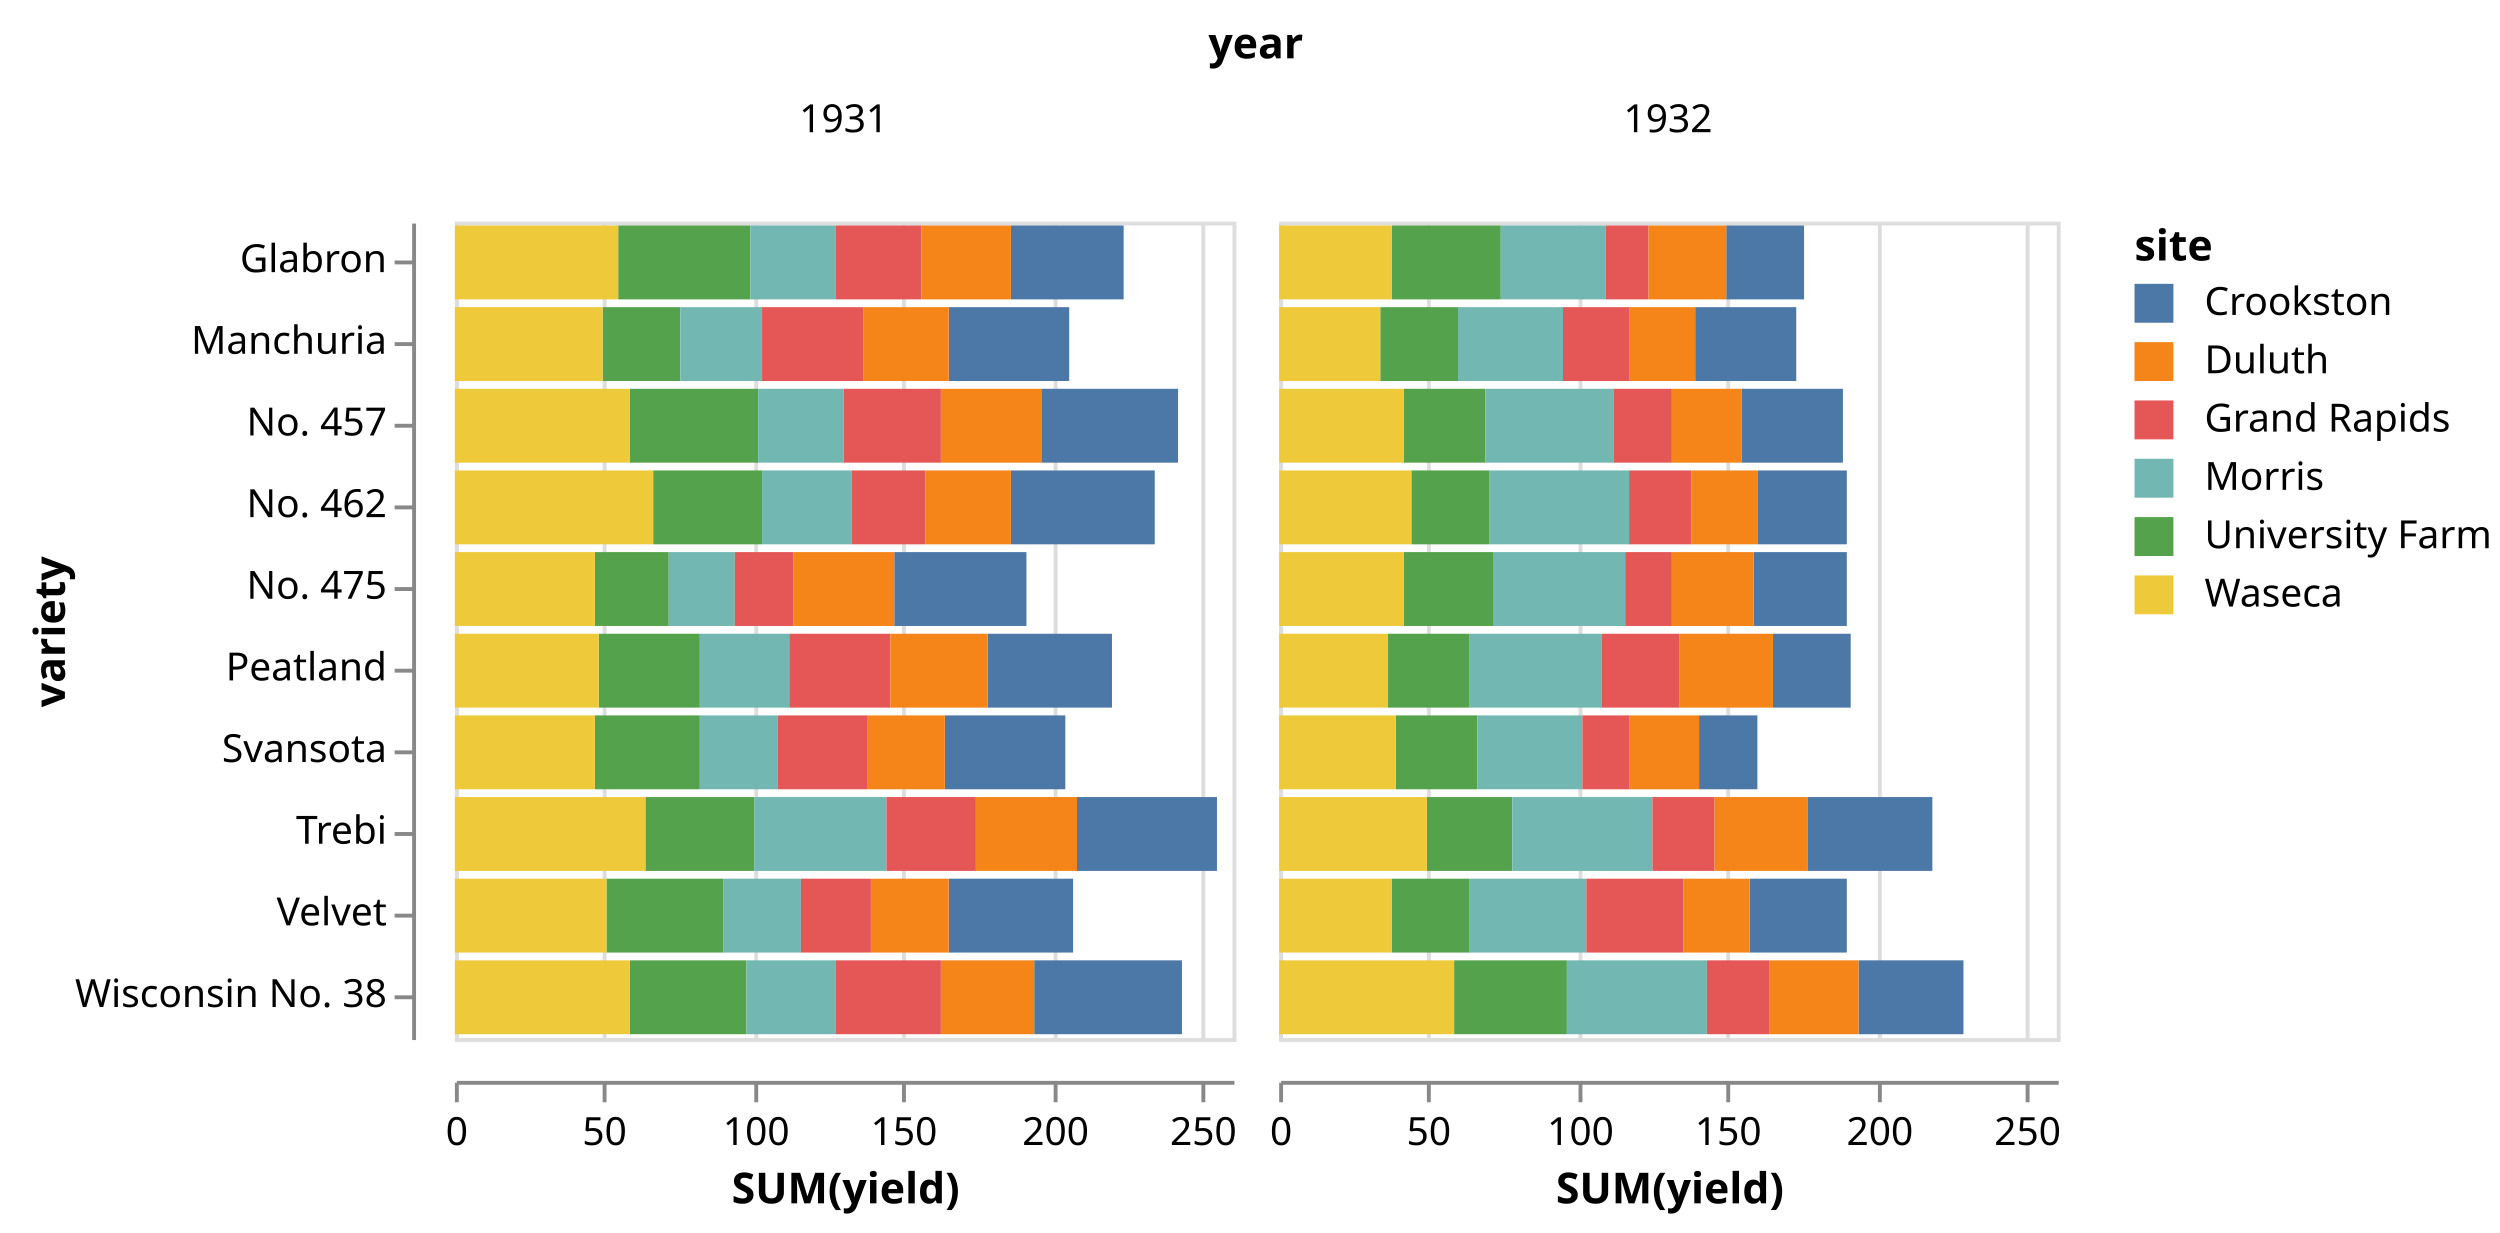
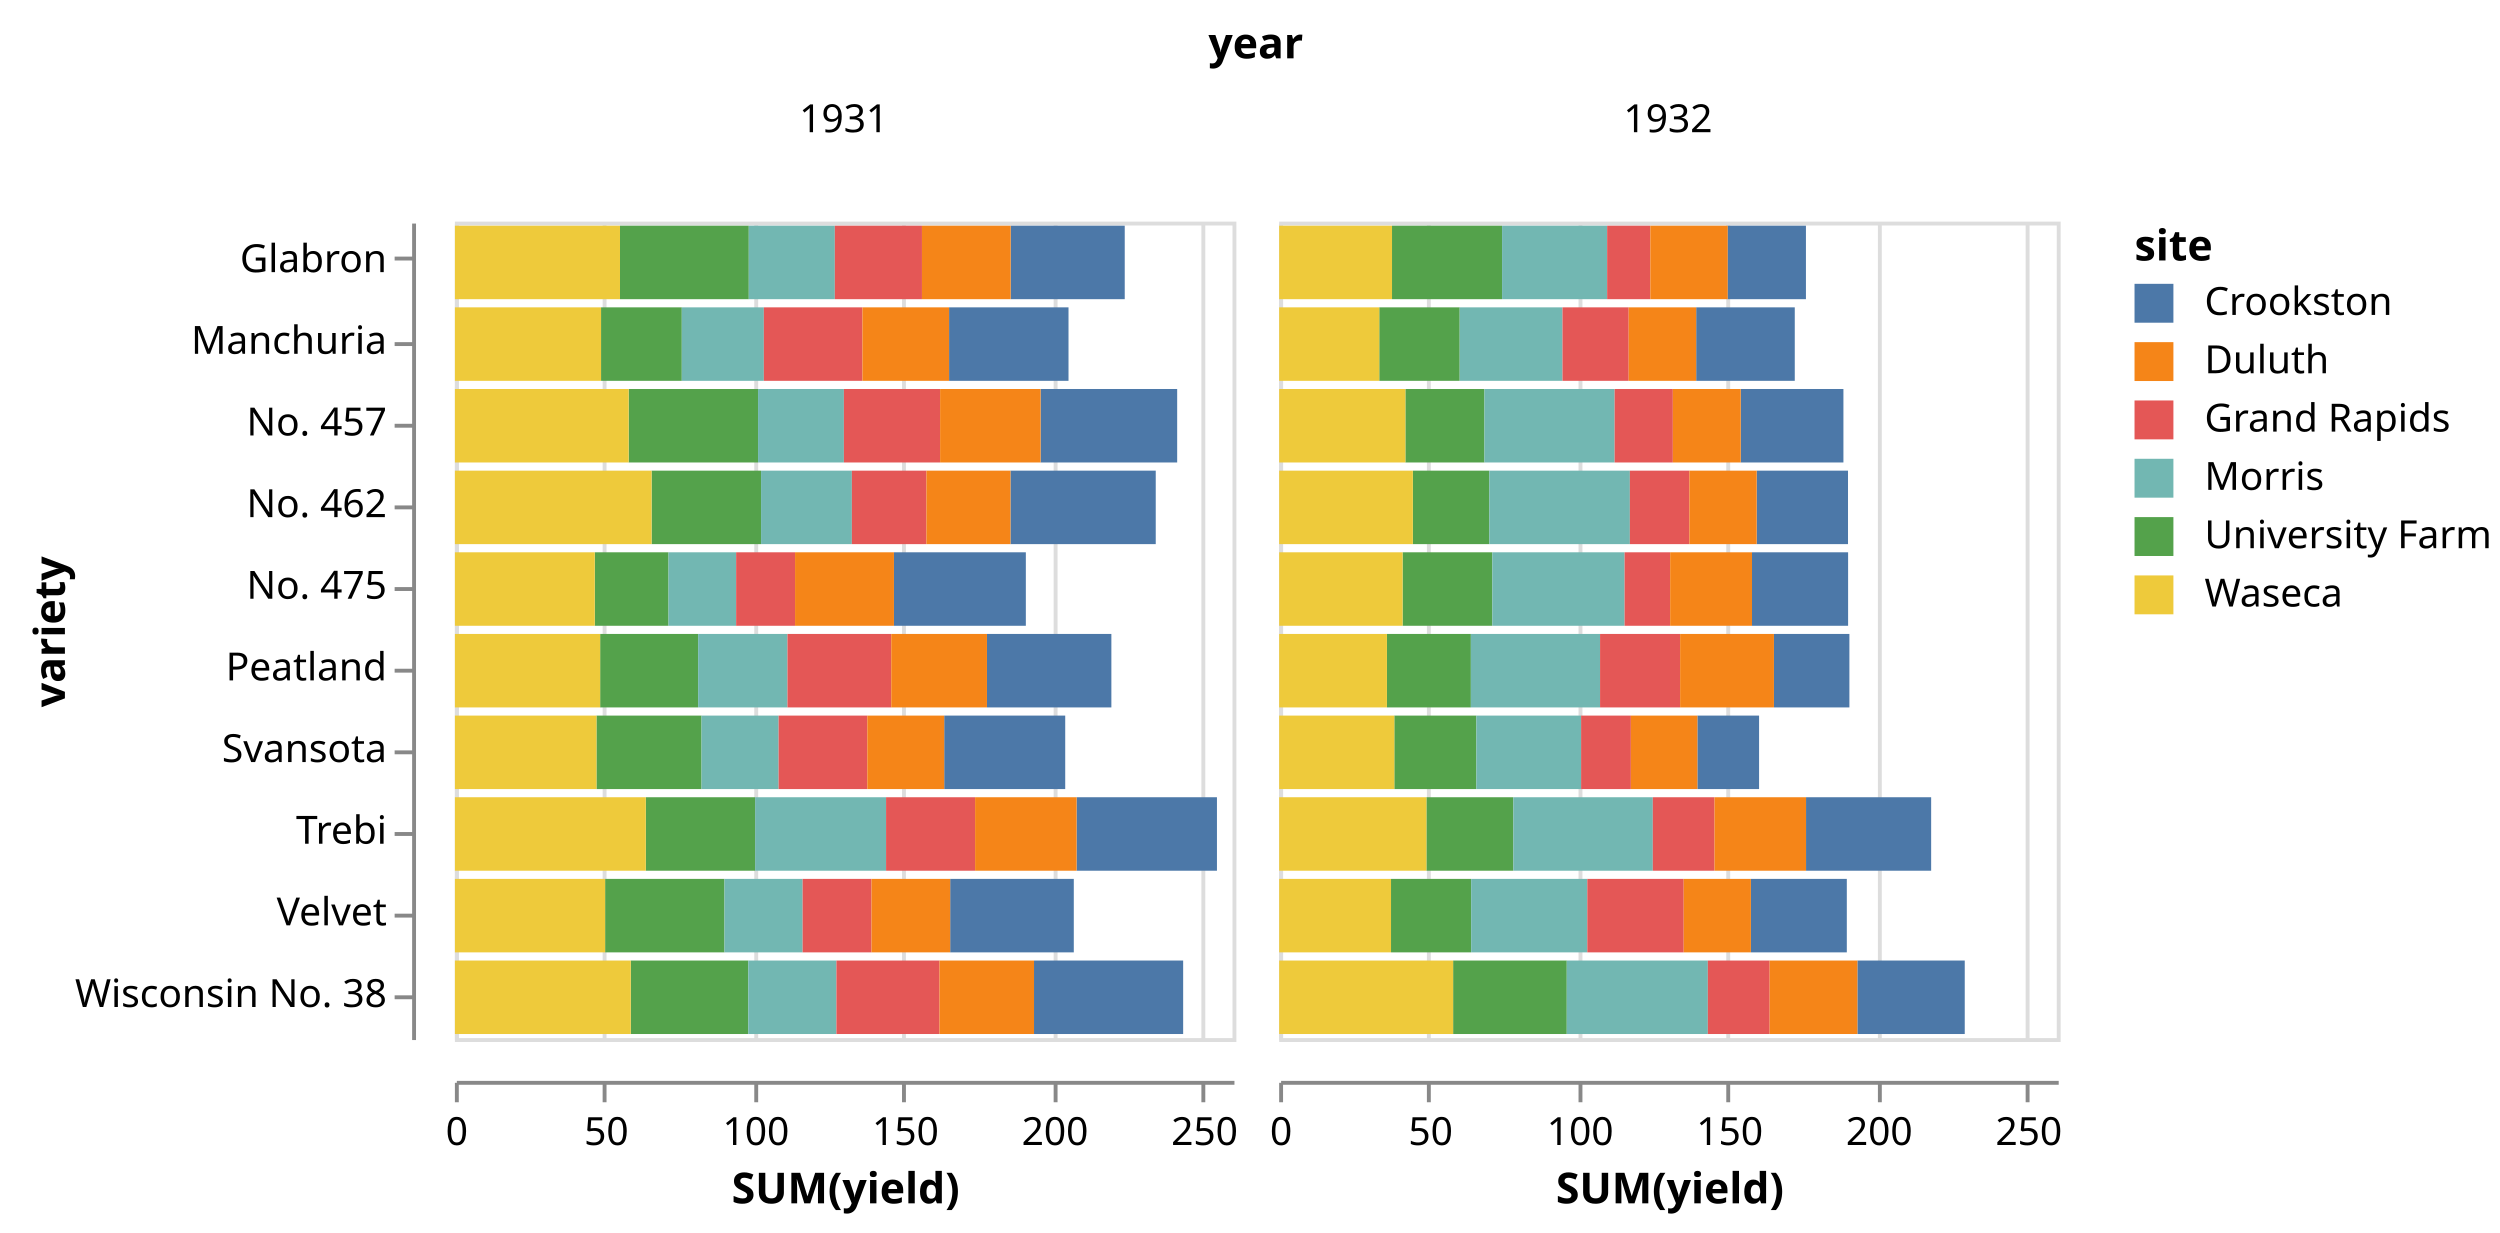
<svg xmlns="http://www.w3.org/2000/svg" class="marks" width="643" height="317" viewBox="0 0 643 317" version="1.1">
  <g transform="translate(117,57)">
    <g class="mark-group role-frame root">
      <g transform="translate(0,0)">
        <path class="background" d="M0,0h0v0h0Z" style="fill: none;" />
        <g>
          <g class="mark-group role-column-title column_title">
            <g transform="translate(206,-42)">
              <path class="background" d="M0,0h0v0h0Z" style="fill: none;" />
              <g>
                <g class="mark-text role-column-title-text">
                  <text text-anchor="middle" transform="translate(0,0)" style="font: bold 11px sans-serif; fill: #000;">year</text>
                </g>
              </g>
            </g>
          </g>
          <g class="mark-group role-row-header row_header">
            <g transform="translate(-11,0)">
              <path class="background" d="M0,0h0v210h0Z" style="fill: none;" />
              <g>
                <g class="mark-group role-axis">
                  <g transform="translate(0.5,0.5)">
                    <path class="background" d="M0,0h0v0h0Z" style="pointer-events: none; fill: none;" />
                    <g>
                      <g class="mark-rule role-axis-tick" style="pointer-events: none;">
-                         <line transform="translate(0,10)" x2="-5" y2="0" style="fill: none; stroke: #888; stroke-width: 1; opacity: 1;" />
+                         <line transform="translate(0,9)" x2="-5" y2="0" style="fill: none; stroke: #888; stroke-width: 1; opacity: 1;" />
                        <line transform="translate(0,31)" x2="-5" y2="0" style="fill: none; stroke: #888; stroke-width: 1; opacity: 1;" />
                        <line transform="translate(0,52)" x2="-5" y2="0" style="fill: none; stroke: #888; stroke-width: 1; opacity: 1;" />
                        <line transform="translate(0,73)" x2="-5" y2="0" style="fill: none; stroke: #888; stroke-width: 1; opacity: 1;" />
                        <line transform="translate(0,94)" x2="-5" y2="0" style="fill: none; stroke: #888; stroke-width: 1; opacity: 1;" />
                        <line transform="translate(0,115)" x2="-5" y2="0" style="fill: none; stroke: #888; stroke-width: 1; opacity: 1;" />
                        <line transform="translate(0,136)" x2="-5" y2="0" style="fill: none; stroke: #888; stroke-width: 1; opacity: 1;" />
                        <line transform="translate(0,157)" x2="-5" y2="0" style="fill: none; stroke: #888; stroke-width: 1; opacity: 1;" />
                        <line transform="translate(0,178)" x2="-5" y2="0" style="fill: none; stroke: #888; stroke-width: 1; opacity: 1;" />
                        <line transform="translate(0,199)" x2="-5" y2="0" style="fill: none; stroke: #888; stroke-width: 1; opacity: 1;" />
                      </g>
                      <g class="mark-text role-axis-label" style="pointer-events: none;">
                        <text text-anchor="end" transform="translate(-7,12.5)" style="font: 10px sans-serif; fill: #000; opacity: 1;">Glabron</text>
                        <text text-anchor="end" transform="translate(-7,33.5)" style="font: 10px sans-serif; fill: #000; opacity: 1;">Manchuria</text>
                        <text text-anchor="end" transform="translate(-7,54.5)" style="font: 10px sans-serif; fill: #000; opacity: 1;">No. 457</text>
                        <text text-anchor="end" transform="translate(-7,75.5)" style="font: 10px sans-serif; fill: #000; opacity: 1;">No. 462</text>
                        <text text-anchor="end" transform="translate(-7,96.5)" style="font: 10px sans-serif; fill: #000; opacity: 1;">No. 475</text>
                        <text text-anchor="end" transform="translate(-7,117.5)" style="font: 10px sans-serif; fill: #000; opacity: 1;">Peatland</text>
                        <text text-anchor="end" transform="translate(-7,138.5)" style="font: 10px sans-serif; fill: #000; opacity: 1;">Svansota</text>
                        <text text-anchor="end" transform="translate(-7,159.5)" style="font: 10px sans-serif; fill: #000; opacity: 1;">Trebi</text>
                        <text text-anchor="end" transform="translate(-7,180.5)" style="font: 10px sans-serif; fill: #000; opacity: 1;">Velvet</text>
                        <text text-anchor="end" transform="translate(-7,201.5)" style="font: 10px sans-serif; fill: #000; opacity: 1;">Wisconsin No. 38</text>
                      </g>
                      <g class="mark-rule role-axis-domain" style="pointer-events: none;">
                        <line transform="translate(0,0)" x2="0" y2="210" style="fill: none; stroke: #888; stroke-width: 1; opacity: 1;" />
                      </g>
                      <g class="mark-text role-axis-title" style="pointer-events: none;">
                        <text text-anchor="middle" transform="translate(-87.80762,105) rotate(-90) translate(0,-2)" style="font: bold 11px sans-serif; fill: #000; opacity: 1;">variety</text>
                      </g>
                    </g>
                  </g>
                </g>
              </g>
            </g>
          </g>
          <g class="mark-group role-column-header column_header">
            <g transform="translate(0,-11)">
              <path class="background" d="M0,0h200v0h-200Z" style="fill: none;" />
              <g>
                <g class="mark-text role-title" style="pointer-events: none;">
                  <text text-anchor="middle" transform="translate(100,-12)" style="font: normal 10px sans-serif; fill: #000; opacity: 1;">1931</text>
                </g>
              </g>
            </g>
            <g transform="translate(212,-11)">
              <path class="background" d="M0,0h200v0h-200Z" style="fill: none;" />
              <g>
                <g class="mark-text role-title" style="pointer-events: none;">
                  <text text-anchor="middle" transform="translate(100,-12)" style="font: normal 10px sans-serif; fill: #000; opacity: 1;">1932</text>
                </g>
              </g>
            </g>
          </g>
          <g class="mark-group role-column-footer column_footer">
            <g transform="translate(0,221)">
              <path class="background" d="M0,0h200v0h-200Z" style="fill: none;" />
              <g>
                <g class="mark-group role-axis">
                  <g transform="translate(0.5,0.5)">
                    <path class="background" d="M0,0h0v0h0Z" style="pointer-events: none; fill: none;" />
                    <g>
                      <g class="mark-rule role-axis-tick" style="pointer-events: none;">
                        <line transform="translate(0,0)" x2="0" y2="5" style="fill: none; stroke: #888; stroke-width: 1; opacity: 1;" />
                        <line transform="translate(38,0)" x2="0" y2="5" style="fill: none; stroke: #888; stroke-width: 1; opacity: 1;" />
                        <line transform="translate(77,0)" x2="0" y2="5" style="fill: none; stroke: #888; stroke-width: 1; opacity: 1;" />
                        <line transform="translate(115,0)" x2="0" y2="5" style="fill: none; stroke: #888; stroke-width: 1; opacity: 1;" />
                        <line transform="translate(154,0)" x2="0" y2="5" style="fill: none; stroke: #888; stroke-width: 1; opacity: 1;" />
                        <line transform="translate(192,0)" x2="0" y2="5" style="fill: none; stroke: #888; stroke-width: 1; opacity: 1;" />
                      </g>
                      <g class="mark-text role-axis-label" style="pointer-events: none;">
                        <text text-anchor="middle" transform="translate(0,16)" style="font: 10px sans-serif; fill: #000; opacity: 1;">0</text>
-                         <text text-anchor="middle" transform="translate(38,16)" style="font: 10px sans-serif; fill: #000; opacity: 1;">50</text>
-                         <text text-anchor="middle" transform="translate(77,16)" style="font: 10px sans-serif; fill: #000; opacity: 1;">100</text>
-                         <text text-anchor="middle" transform="translate(115,16)" style="font: 10px sans-serif; fill: #000; opacity: 1;">150</text>
-                         <text text-anchor="middle" transform="translate(154,16)" style="font: 10px sans-serif; fill: #000; opacity: 1;">200</text>
-                         <text text-anchor="middle" transform="translate(192,16)" style="font: 10px sans-serif; fill: #000; opacity: 1;">250</text>
+                         <text text-anchor="middle" transform="translate(38.46154,16)" style="font: 10px sans-serif; fill: #000; opacity: 1;">50</text>
+                         <text text-anchor="middle" transform="translate(76.92308,16)" style="font: 10px sans-serif; fill: #000; opacity: 1;">100</text>
+                         <text text-anchor="middle" transform="translate(115.3846,16)" style="font: 10px sans-serif; fill: #000; opacity: 1;">150</text>
+                         <text text-anchor="middle" transform="translate(153.8462,16)" style="font: 10px sans-serif; fill: #000; opacity: 1;">200</text>
+                         <text text-anchor="middle" transform="translate(192.3077,16)" style="font: 10px sans-serif; fill: #000; opacity: 1;">250</text>
                      </g>
                      <g class="mark-rule role-axis-domain" style="pointer-events: none;">
                        <line transform="translate(0,0)" x2="200" y2="0" style="fill: none; stroke: #888; stroke-width: 1; opacity: 1;" />
                      </g>
                      <g class="mark-text role-axis-title" style="pointer-events: none;">
                        <text text-anchor="middle" transform="translate(100,31)" style="font: bold 11px sans-serif; fill: #000; opacity: 1;">SUM(yield)</text>
                      </g>
                    </g>
                  </g>
                </g>
              </g>
            </g>
            <g transform="translate(212,221)">
              <path class="background" d="M0,0h200v0h-200Z" style="fill: none;" />
              <g>
                <g class="mark-group role-axis">
                  <g transform="translate(0.5,0.5)">
                    <path class="background" d="M0,0h0v0h0Z" style="pointer-events: none; fill: none;" />
                    <g>
                      <g class="mark-rule role-axis-tick" style="pointer-events: none;">
                        <line transform="translate(0,0)" x2="0" y2="5" style="fill: none; stroke: #888; stroke-width: 1; opacity: 1;" />
                        <line transform="translate(38,0)" x2="0" y2="5" style="fill: none; stroke: #888; stroke-width: 1; opacity: 1;" />
                        <line transform="translate(77,0)" x2="0" y2="5" style="fill: none; stroke: #888; stroke-width: 1; opacity: 1;" />
                        <line transform="translate(115,0)" x2="0" y2="5" style="fill: none; stroke: #888; stroke-width: 1; opacity: 1;" />
                        <line transform="translate(154,0)" x2="0" y2="5" style="fill: none; stroke: #888; stroke-width: 1; opacity: 1;" />
                        <line transform="translate(192,0)" x2="0" y2="5" style="fill: none; stroke: #888; stroke-width: 1; opacity: 1;" />
                      </g>
                      <g class="mark-text role-axis-label" style="pointer-events: none;">
                        <text text-anchor="middle" transform="translate(0,16)" style="font: 10px sans-serif; fill: #000; opacity: 1;">0</text>
-                         <text text-anchor="middle" transform="translate(38,16)" style="font: 10px sans-serif; fill: #000; opacity: 1;">50</text>
-                         <text text-anchor="middle" transform="translate(77,16)" style="font: 10px sans-serif; fill: #000; opacity: 1;">100</text>
-                         <text text-anchor="middle" transform="translate(115,16)" style="font: 10px sans-serif; fill: #000; opacity: 1;">150</text>
-                         <text text-anchor="middle" transform="translate(154,16)" style="font: 10px sans-serif; fill: #000; opacity: 1;">200</text>
-                         <text text-anchor="middle" transform="translate(192,16)" style="font: 10px sans-serif; fill: #000; opacity: 1;">250</text>
+                         <text text-anchor="middle" transform="translate(38.46154,16)" style="font: 10px sans-serif; fill: #000; opacity: 1;">50</text>
+                         <text text-anchor="middle" transform="translate(76.92308,16)" style="font: 10px sans-serif; fill: #000; opacity: 1;">100</text>
+                         <text text-anchor="middle" transform="translate(115.3846,16)" style="font: 10px sans-serif; fill: #000; opacity: 1;">150</text>
+                         <text text-anchor="middle" transform="translate(153.8462,16)" style="font: 10px sans-serif; fill: #000; opacity: 1;">200</text>
+                         <text text-anchor="middle" transform="translate(192.3077,16)" style="font: 10px sans-serif; fill: #000; opacity: 1;">250</text>
                      </g>
                      <g class="mark-rule role-axis-domain" style="pointer-events: none;">
                        <line transform="translate(0,0)" x2="200" y2="0" style="fill: none; stroke: #888; stroke-width: 1; opacity: 1;" />
                      </g>
                      <g class="mark-text role-axis-title" style="pointer-events: none;">
                        <text text-anchor="middle" transform="translate(100,31)" style="font: bold 11px sans-serif; fill: #000; opacity: 1;">SUM(yield)</text>
                      </g>
                    </g>
                  </g>
                </g>
              </g>
            </g>
          </g>
          <g class="mark-group role-scope cell">
            <g transform="translate(0,0)">
              <path class="background" d="M0.5,0.5h200v210h-200Z" style="fill: transparent; stroke: #ddd;" />
              <g>
                <g class="mark-group role-axis">
                  <g transform="translate(0.5,210.5)">
                    <path class="background" d="M0,0h0v0h0Z" style="pointer-events: none; fill: none;" />
                    <g>
                      <g class="mark-rule role-axis-grid" style="pointer-events: none;">
                        <line transform="translate(0,0)" x2="0" y2="-210" style="fill: none; stroke: #ddd; stroke-width: 1; stroke-dasharray: ; opacity: 1;" />
                        <line transform="translate(38,0)" x2="0" y2="-210" style="fill: none; stroke: #ddd; stroke-width: 1; stroke-dasharray: ; opacity: 1;" />
                        <line transform="translate(77,0)" x2="0" y2="-210" style="fill: none; stroke: #ddd; stroke-width: 1; stroke-dasharray: ; opacity: 1;" />
                        <line transform="translate(115,0)" x2="0" y2="-210" style="fill: none; stroke: #ddd; stroke-width: 1; stroke-dasharray: ; opacity: 1;" />
                        <line transform="translate(154,0)" x2="0" y2="-210" style="fill: none; stroke: #ddd; stroke-width: 1; stroke-dasharray: ; opacity: 1;" />
                        <line transform="translate(192,0)" x2="0" y2="-210" style="fill: none; stroke: #ddd; stroke-width: 1; stroke-dasharray: ; opacity: 1;" />
                      </g>
                    </g>
                  </g>
                </g>
                <g class="mark-rect role-mark child_marks">
-                   <path d="M38,22h20v19h-20Z" style="fill: #54a24b;" />
-                   <path d="M0,22h38v19h-38Z" style="fill: #eeca3b;" />
-                   <path d="M58,22h21v19h-21Z" style="fill: #72b7b2;" />
-                   <path d="M127,22h31v19h-31Z" style="fill: #4c78a8;" />
-                   <path d="M79,22h26v19h-26Z" style="fill: #e45756;" />
-                   <path d="M105,22h22v19h-22Z" style="fill: #f58518;" />
-                   <path d="M42,1h34v19h-34Z" style="fill: #54a24b;" />
-                   <path d="M0,1h42v19h-42Z" style="fill: #eeca3b;" />
-                   <path d="M76,1h22v19h-22Z" style="fill: #72b7b2;" />
-                   <path d="M143,1h29v19h-29Z" style="fill: #4c78a8;" />
-                   <path d="M98,1h22v19h-22Z" style="fill: #e45756;" />
-                   <path d="M120,1h23v19h-23Z" style="fill: #f58518;" />
-                   <path d="M36,127h27v19h-27Z" style="fill: #54a24b;" />
-                   <path d="M0,127h36v19h-36Z" style="fill: #eeca3b;" />
-                   <path d="M63,127h20v19h-20Z" style="fill: #72b7b2;" />
-                   <path d="M126,127h31v19h-31Z" style="fill: #4c78a8;" />
-                   <path d="M83,127h23v19h-23Z" style="fill: #e45756;" />
-                   <path d="M106,127h20v19h-20Z" style="fill: #f58518;" />
-                   <path d="M39,169h30v19h-30Z" style="fill: #54a24b;" />
-                   <path d="M0,169h39v19h-39Z" style="fill: #eeca3b;" />
-                   <path d="M69,169h20v19h-20Z" style="fill: #72b7b2;" />
-                   <path d="M127,169h32v19h-32Z" style="fill: #4c78a8;" />
-                   <path d="M89,169h18v19h-18Z" style="fill: #e45756;" />
-                   <path d="M107,169h20v19h-20Z" style="fill: #f58518;" />
-                   <path d="M49,148h28v19h-28Z" style="fill: #54a24b;" />
-                   <path d="M0,148h49v19h-49Z" style="fill: #eeca3b;" />
-                   <path d="M77,148h34v19h-34Z" style="fill: #72b7b2;" />
-                   <path d="M160,148h36v19h-36Z" style="fill: #4c78a8;" />
-                   <path d="M111,148h23v19h-23Z" style="fill: #e45756;" />
-                   <path d="M134,148h26v19h-26Z" style="fill: #f58518;" />
-                   <path d="M45,43h33v19h-33Z" style="fill: #54a24b;" />
-                   <path d="M0,43h45v19h-45Z" style="fill: #eeca3b;" />
-                   <path d="M78,43h22v19h-22Z" style="fill: #72b7b2;" />
-                   <path d="M151,43h35v19h-35Z" style="fill: #4c78a8;" />
-                   <path d="M100,43h25v19h-25Z" style="fill: #e45756;" />
-                   <path d="M125,43h26v19h-26Z" style="fill: #f58518;" />
-                   <path d="M51,64h28v19h-28Z" style="fill: #54a24b;" />
-                   <path d="M0,64h51v19h-51Z" style="fill: #eeca3b;" />
-                   <path d="M79,64h23v19h-23Z" style="fill: #72b7b2;" />
-                   <path d="M143,64h37v19h-37Z" style="fill: #4c78a8;" />
-                   <path d="M102,64h19v19h-19Z" style="fill: #e45756;" />
-                   <path d="M121,64h22v19h-22Z" style="fill: #f58518;" />
-                   <path d="M37,106h26v19h-26Z" style="fill: #54a24b;" />
-                   <path d="M0,106h37v19h-37Z" style="fill: #eeca3b;" />
-                   <path d="M63,106h23v19h-23Z" style="fill: #72b7b2;" />
-                   <path d="M137,106h32v19h-32Z" style="fill: #4c78a8;" />
-                   <path d="M86,106h26v19h-26Z" style="fill: #e45756;" />
-                   <path d="M112,106h25v19h-25Z" style="fill: #f58518;" />
-                   <path d="M36,85h19v19h-19Z" style="fill: #54a24b;" />
-                   <path d="M0,85h36v19h-36Z" style="fill: #eeca3b;" />
-                   <path d="M55,85h17v19h-17Z" style="fill: #72b7b2;" />
-                   <path d="M113,85h34v19h-34Z" style="fill: #4c78a8;" />
-                   <path d="M72,85h15v19h-15Z" style="fill: #e45756;" />
-                   <path d="M87,85h26v19h-26Z" style="fill: #f58518;" />
-                   <path d="M45,190h30v19h-30Z" style="fill: #54a24b;" />
-                   <path d="M0,190h45v19h-45Z" style="fill: #eeca3b;" />
-                   <path d="M75,190h23v19h-23Z" style="fill: #72b7b2;" />
-                   <path d="M149,190h38v19h-38Z" style="fill: #4c78a8;" />
-                   <path d="M98,190h27v19h-27Z" style="fill: #e45756;" />
-                   <path d="M125,190h24v19h-24Z" style="fill: #f58518;" />
+                   <path d="M37.59,22.05h20.769v18.9h-20.769Z" style="fill: #54a24b;" />
+                   <path d="M0,22.05h37.59v18.9h-37.59Z" style="fill: #eeca3b;" />
+                   <path d="M58.359,22.05h21.103v18.9h-21.103Z" style="fill: #72b7b2;" />
+                   <path d="M127.103,22.05h30.718v18.9h-30.718Z" style="fill: #4c78a8;" />
+                   <path d="M79.462,22.05h25.359v18.9h-25.359Z" style="fill: #e45756;" />
+                   <path d="M104.821,22.05h22.282v18.9h-22.282Z" style="fill: #f58518;" />
+                   <path d="M42.462,1.05h33.128v18.9h-33.128Z" style="fill: #54a24b;" />
+                   <path d="M0,1.05h42.462v18.9h-42.462Z" style="fill: #eeca3b;" />
+                   <path d="M75.59,1.05h22.128v18.9h-22.128Z" style="fill: #72b7b2;" />
+                   <path d="M142.949,1.05h29.333v18.9h-29.333Z" style="fill: #4c78a8;" />
+                   <path d="M97.718,1.05h22.41v18.9h-22.41Z" style="fill: #e45756;" />
+                   <path d="M120.128,1.05h22.821v18.9h-22.821Z" style="fill: #f58518;" />
+                   <path d="M36.41,127.05h27.026v18.9h-27.026Z" style="fill: #54a24b;" />
+                   <path d="M0,127.05h36.41v18.9h-36.41Z" style="fill: #eeca3b;" />
+                   <path d="M63.436,127.05h19.821v18.9h-19.821Z" style="fill: #72b7b2;" />
+                   <path d="M125.846,127.05h31.128v18.9h-31.128Z" style="fill: #4c78a8;" />
+                   <path d="M83.256,127.05h22.821v18.9h-22.821Z" style="fill: #e45756;" />
+                   <path d="M106.077,127.05h19.769v18.9h-19.769Z" style="fill: #f58518;" />
+                   <path d="M38.641,169.05h30.692v18.9h-30.692Z" style="fill: #54a24b;" />
+                   <path d="M0,169.05h38.641v18.9h-38.641Z" style="fill: #eeca3b;" />
+                   <path d="M69.333,169.05h20.103v18.9h-20.103Z" style="fill: #72b7b2;" />
+                   <path d="M127.385,169.05h31.795v18.9h-31.795Z" style="fill: #4c78a8;" />
+                   <path d="M89.436,169.05h17.718v18.9h-17.718Z" style="fill: #e45756;" />
+                   <path d="M107.154,169.05h20.231v18.9h-20.231Z" style="fill: #f58518;" />
+                   <path d="M49.103,148.05h28.128v18.9h-28.128Z" style="fill: #54a24b;" />
+                   <path d="M0,148.05h49.103v18.9h-49.103Z" style="fill: #eeca3b;" />
+                   <path d="M77.231,148.05h33.667v18.9h-33.667Z" style="fill: #72b7b2;" />
+                   <path d="M159.897,148.05h36.103v18.9h-36.103Z" style="fill: #4c78a8;" />
+                   <path d="M110.897,148.05h22.897v18.9h-22.897Z" style="fill: #e45756;" />
+                   <path d="M133.795,148.05h26.103v18.9h-26.103Z" style="fill: #f58518;" />
+                   <path d="M44.692,43.05h33.282v18.9h-33.282Z" style="fill: #54a24b;" />
+                   <path d="M0,43.05h44.692v18.9h-44.692Z" style="fill: #eeca3b;" />
+                   <path d="M77.974,43.05h22.077v18.9h-22.077Z" style="fill: #72b7b2;" />
+                   <path d="M150.641,43.05h35.128v18.9h-35.128Z" style="fill: #4c78a8;" />
+                   <path d="M100.051,43.05h24.744v18.9h-24.744Z" style="fill: #e45756;" />
+                   <path d="M124.795,43.05h25.846v18.9h-25.846Z" style="fill: #f58518;" />
+                   <path d="M50.59,64.05h28.154v18.9h-28.154Z" style="fill: #54a24b;" />
+                   <path d="M0,64.05h50.59v18.9h-50.59Z" style="fill: #eeca3b;" />
+                   <path d="M78.744,64.05h23.359v18.9h-23.359Z" style="fill: #72b7b2;" />
+                   <path d="M142.897,64.05h37.359v18.9h-37.359Z" style="fill: #4c78a8;" />
+                   <path d="M102.103,64.05h19.179v18.9h-19.179Z" style="fill: #e45756;" />
+                   <path d="M121.282,64.05h21.615v18.9h-21.615Z" style="fill: #f58518;" />
+                   <path d="M37.359,106.05h25.205v18.9h-25.205Z" style="fill: #54a24b;" />
+                   <path d="M0,106.05h37.359v18.9h-37.359Z" style="fill: #eeca3b;" />
+                   <path d="M62.564,106.05h22.974v18.9h-22.974Z" style="fill: #72b7b2;" />
+                   <path d="M136.846,106.05h32v18.9h-32Z" style="fill: #4c78a8;" />
+                   <path d="M85.538,106.05h26.692v18.9h-26.692Z" style="fill: #e45756;" />
+                   <path d="M112.231,106.05h24.615v18.9h-24.615Z" style="fill: #f58518;" />
+                   <path d="M35.974,85.05h18.974v18.9h-18.974Z" style="fill: #54a24b;" />
+                   <path d="M0,85.05h35.974v18.9h-35.974Z" style="fill: #eeca3b;" />
+                   <path d="M54.949,85.05h17.385v18.9h-17.385Z" style="fill: #72b7b2;" />
+                   <path d="M112.923,85.05h33.923v18.9h-33.923Z" style="fill: #4c78a8;" />
+                   <path d="M72.333,85.05h15.154v18.9h-15.154Z" style="fill: #e45756;" />
+                   <path d="M87.487,85.05h25.436v18.9h-25.436Z" style="fill: #f58518;" />
+                   <path d="M45.231,190.05h30.231v18.9h-30.231Z" style="fill: #54a24b;" />
+                   <path d="M0,190.05h45.231v18.9h-45.231Z" style="fill: #eeca3b;" />
+                   <path d="M75.462,190.05h22.667v18.9h-22.667Z" style="fill: #72b7b2;" />
+                   <path d="M148.949,190.05h38.359v18.9h-38.359Z" style="fill: #4c78a8;" />
+                   <path d="M98.128,190.05h26.513v18.9h-26.513Z" style="fill: #e45756;" />
+                   <path d="M124.641,190.05h24.308v18.9h-24.308Z" style="fill: #f58518;" />
                </g>
              </g>
            </g>
            <g transform="translate(212,0)">
              <path class="background" d="M0.5,0.5h200v210h-200Z" style="fill: transparent; stroke: #ddd;" />
              <g>
                <g class="mark-group role-axis">
                  <g transform="translate(0.5,210.5)">
                    <path class="background" d="M0,0h0v0h0Z" style="pointer-events: none; fill: none;" />
                    <g>
                      <g class="mark-rule role-axis-grid" style="pointer-events: none;">
                        <line transform="translate(0,0)" x2="0" y2="-210" style="fill: none; stroke: #ddd; stroke-width: 1; stroke-dasharray: ; opacity: 1;" />
                        <line transform="translate(38,0)" x2="0" y2="-210" style="fill: none; stroke: #ddd; stroke-width: 1; stroke-dasharray: ; opacity: 1;" />
                        <line transform="translate(77,0)" x2="0" y2="-210" style="fill: none; stroke: #ddd; stroke-width: 1; stroke-dasharray: ; opacity: 1;" />
                        <line transform="translate(115,0)" x2="0" y2="-210" style="fill: none; stroke: #ddd; stroke-width: 1; stroke-dasharray: ; opacity: 1;" />
                        <line transform="translate(154,0)" x2="0" y2="-210" style="fill: none; stroke: #ddd; stroke-width: 1; stroke-dasharray: ; opacity: 1;" />
                        <line transform="translate(192,0)" x2="0" y2="-210" style="fill: none; stroke: #ddd; stroke-width: 1; stroke-dasharray: ; opacity: 1;" />
                      </g>
                    </g>
                  </g>
                </g>
                <g class="mark-rect role-mark child_marks">
-                   <path d="M26,22h20v19h-20Z" style="fill: #54a24b;" />
-                   <path d="M0,22h26v19h-26Z" style="fill: #eeca3b;" />
-                   <path d="M46,22h27v19h-27Z" style="fill: #72b7b2;" />
-                   <path d="M107,22h26v19h-26Z" style="fill: #4c78a8;" />
-                   <path d="M73,22h17v19h-17Z" style="fill: #e45756;" />
-                   <path d="M90,22h17v19h-17Z" style="fill: #f58518;" />
-                   <path d="M29,1h28v19h-28Z" style="fill: #54a24b;" />
-                   <path d="M0,1h29v19h-29Z" style="fill: #eeca3b;" />
-                   <path d="M57,1h27v19h-27Z" style="fill: #72b7b2;" />
-                   <path d="M115,1h20v19h-20Z" style="fill: #4c78a8;" />
-                   <path d="M84,1h11v19h-11Z" style="fill: #e45756;" />
-                   <path d="M95,1h20v19h-20Z" style="fill: #f58518;" />
-                   <path d="M30,127h21v19h-21Z" style="fill: #54a24b;" />
-                   <path d="M0,127h30v19h-30Z" style="fill: #eeca3b;" />
-                   <path d="M51,127h27v19h-27Z" style="fill: #72b7b2;" />
-                   <path d="M108,127h15v19h-15Z" style="fill: #4c78a8;" />
-                   <path d="M78,127h12v19h-12Z" style="fill: #e45756;" />
-                   <path d="M90,127h18v19h-18Z" style="fill: #f58518;" />
-                   <path d="M29,169h20v19h-20Z" style="fill: #54a24b;" />
-                   <path d="M0,169h29v19h-29Z" style="fill: #eeca3b;" />
-                   <path d="M49,169h30v19h-30Z" style="fill: #72b7b2;" />
-                   <path d="M121,169h25v19h-25Z" style="fill: #4c78a8;" />
-                   <path d="M79,169h25v19h-25Z" style="fill: #e45756;" />
-                   <path d="M104,169h17v19h-17Z" style="fill: #f58518;" />
-                   <path d="M38,148h22v19h-22Z" style="fill: #54a24b;" />
-                   <path d="M0,148h38v19h-38Z" style="fill: #eeca3b;" />
-                   <path d="M60,148h36v19h-36Z" style="fill: #72b7b2;" />
-                   <path d="M136,148h32v19h-32Z" style="fill: #4c78a8;" />
-                   <path d="M96,148h16v19h-16Z" style="fill: #e45756;" />
-                   <path d="M112,148h24v19h-24Z" style="fill: #f58518;" />
-                   <path d="M32,43h21v19h-21Z" style="fill: #54a24b;" />
-                   <path d="M0,43h32v19h-32Z" style="fill: #eeca3b;" />
-                   <path d="M53,43h33v19h-33Z" style="fill: #72b7b2;" />
-                   <path d="M119,43h26v19h-26Z" style="fill: #4c78a8;" />
-                   <path d="M86,43h15v19h-15Z" style="fill: #e45756;" />
-                   <path d="M101,43h18v19h-18Z" style="fill: #f58518;" />
-                   <path d="M34,64h20v19h-20Z" style="fill: #54a24b;" />
-                   <path d="M0,64h34v19h-34Z" style="fill: #eeca3b;" />
-                   <path d="M54,64h36v19h-36Z" style="fill: #72b7b2;" />
-                   <path d="M123,64h23v19h-23Z" style="fill: #4c78a8;" />
-                   <path d="M90,64h16v19h-16Z" style="fill: #e45756;" />
-                   <path d="M106,64h17v19h-17Z" style="fill: #f58518;" />
-                   <path d="M28,106h21v19h-21Z" style="fill: #54a24b;" />
-                   <path d="M0,106h28v19h-28Z" style="fill: #eeca3b;" />
-                   <path d="M49,106h34v19h-34Z" style="fill: #72b7b2;" />
-                   <path d="M127,106h20v19h-20Z" style="fill: #4c78a8;" />
-                   <path d="M83,106h20v19h-20Z" style="fill: #e45756;" />
-                   <path d="M103,106h24v19h-24Z" style="fill: #f58518;" />
-                   <path d="M32,85h23v19h-23Z" style="fill: #54a24b;" />
-                   <path d="M0,85h32v19h-32Z" style="fill: #eeca3b;" />
-                   <path d="M55,85h34v19h-34Z" style="fill: #72b7b2;" />
-                   <path d="M122,85h24v19h-24Z" style="fill: #4c78a8;" />
-                   <path d="M89,85h12v19h-12Z" style="fill: #e45756;" />
-                   <path d="M101,85h21v19h-21Z" style="fill: #f58518;" />
-                   <path d="M45,190h29v19h-29Z" style="fill: #54a24b;" />
-                   <path d="M0,190h45v19h-45Z" style="fill: #eeca3b;" />
-                   <path d="M74,190h36v19h-36Z" style="fill: #72b7b2;" />
-                   <path d="M149,190h27v19h-27Z" style="fill: #4c78a8;" />
-                   <path d="M110,190h16v19h-16Z" style="fill: #e45756;" />
-                   <path d="M126,190h23v19h-23Z" style="fill: #f58518;" />
+                   <path d="M25.744,22.05h20.692v18.9h-20.692Z" style="fill: #54a24b;" />
+                   <path d="M0,22.05h25.744v18.9h-25.744Z" style="fill: #eeca3b;" />
+                   <path d="M46.436,22.05h26.436v18.9h-26.436Z" style="fill: #72b7b2;" />
+                   <path d="M107.256,22.05h25.359v18.9h-25.359Z" style="fill: #4c78a8;" />
+                   <path d="M72.872,22.05h17.026v18.9h-17.026Z" style="fill: #e45756;" />
+                   <path d="M89.897,22.05h17.359v18.9h-17.359Z" style="fill: #f58518;" />
+                   <path d="M29.026,1.05h28.308v18.9h-28.308Z" style="fill: #54a24b;" />
+                   <path d="M0,1.05h29.026v18.9h-29.026Z" style="fill: #eeca3b;" />
+                   <path d="M57.333,1.05h27.026v18.9h-27.026Z" style="fill: #72b7b2;" />
+                   <path d="M115.359,1.05h20.128v18.9h-20.128Z" style="fill: #4c78a8;" />
+                   <path d="M84.359,1.05h11.103v18.9h-11.103Z" style="fill: #e45756;" />
+                   <path d="M95.462,1.05h19.897v18.9h-19.897Z" style="fill: #f58518;" />
+                   <path d="M29.615,127.05h21.103v18.9h-21.103Z" style="fill: #54a24b;" />
+                   <path d="M0,127.05h29.615v18.9h-29.615Z" style="fill: #eeca3b;" />
+                   <path d="M50.718,127.05h26.949v18.9h-26.949Z" style="fill: #72b7b2;" />
+                   <path d="M107.564,127.05h15.872v18.9h-15.872Z" style="fill: #4c78a8;" />
+                   <path d="M77.667,127.05h12.795v18.9h-12.795Z" style="fill: #e45756;" />
+                   <path d="M90.462,127.05h17.103v18.9h-17.103Z" style="fill: #f58518;" />
+                   <path d="M28.769,169.05h20.615v18.9h-20.615Z" style="fill: #54a24b;" />
+                   <path d="M0,169.05h28.769v18.9h-28.769Z" style="fill: #eeca3b;" />
+                   <path d="M49.385,169.05h29.872v18.9h-29.872Z" style="fill: #72b7b2;" />
+                   <path d="M121.333,169.05h24.667v18.9h-24.667Z" style="fill: #4c78a8;" />
+                   <path d="M79.256,169.05h24.795v18.9h-24.795Z" style="fill: #e45756;" />
+                   <path d="M104.051,169.05h17.282v18.9h-17.282Z" style="fill: #f58518;" />
+                   <path d="M37.872,148.05h22.359v18.9h-22.359Z" style="fill: #54a24b;" />
+                   <path d="M0,148.05h37.872v18.9h-37.872Z" style="fill: #eeca3b;" />
+                   <path d="M60.231,148.05h35.872v18.9h-35.872Z" style="fill: #72b7b2;" />
+                   <path d="M135.513,148.05h32.179v18.9h-32.179Z" style="fill: #4c78a8;" />
+                   <path d="M96.103,148.05h15.872v18.9h-15.872Z" style="fill: #e45756;" />
+                   <path d="M111.974,148.05h23.538v18.9h-23.538Z" style="fill: #f58518;" />
+                   <path d="M32.462,43.05h20.333v18.9h-20.333Z" style="fill: #54a24b;" />
+                   <path d="M0,43.05h32.462v18.9h-32.462Z" style="fill: #eeca3b;" />
+                   <path d="M52.795,43.05h33.487v18.9h-33.487Z" style="fill: #72b7b2;" />
+                   <path d="M118.718,43.05h26.41v18.9h-26.41Z" style="fill: #4c78a8;" />
+                   <path d="M86.282,43.05h14.974v18.9h-14.974Z" style="fill: #e45756;" />
+                   <path d="M101.256,43.05h17.462v18.9h-17.462Z" style="fill: #f58518;" />
+                   <path d="M34.385,64.05h19.667v18.9h-19.667Z" style="fill: #54a24b;" />
+                   <path d="M0,64.05h34.385v18.9h-34.385Z" style="fill: #eeca3b;" />
+                   <path d="M54.051,64.05h36.154v18.9h-36.154Z" style="fill: #72b7b2;" />
+                   <path d="M122.821,64.05h23.487v18.9h-23.487Z" style="fill: #4c78a8;" />
+                   <path d="M90.205,64.05h15.308v18.9h-15.308Z" style="fill: #e45756;" />
+                   <path d="M105.513,64.05h17.308v18.9h-17.308Z" style="fill: #f58518;" />
+                   <path d="M27.718,106.05h21.59v18.9h-21.59Z" style="fill: #54a24b;" />
+                   <path d="M0,106.05h27.718v18.9h-27.718Z" style="fill: #eeca3b;" />
+                   <path d="M49.308,106.05h33.231v18.9h-33.231Z" style="fill: #72b7b2;" />
+                   <path d="M127.256,106.05h19.41v18.9h-19.41Z" style="fill: #4c78a8;" />
+                   <path d="M82.538,106.05h20.59v18.9h-20.59Z" style="fill: #e45756;" />
+                   <path d="M103.128,106.05h24.128v18.9h-24.128Z" style="fill: #f58518;" />
+                   <path d="M31.744,85.05h23.077v18.9h-23.077Z" style="fill: #54a24b;" />
+                   <path d="M0,85.05h31.744v18.9h-31.744Z" style="fill: #eeca3b;" />
+                   <path d="M54.821,85.05h34.026v18.9h-34.026Z" style="fill: #72b7b2;" />
+                   <path d="M121.615,85.05h24.718v18.9h-24.718Z" style="fill: #4c78a8;" />
+                   <path d="M88.846,85.05h11.718v18.9h-11.718Z" style="fill: #e45756;" />
+                   <path d="M100.564,85.05h21.051v18.9h-21.051Z" style="fill: #f58518;" />
+                   <path d="M44.744,190.05h29.231v18.9h-29.231Z" style="fill: #54a24b;" />
+                   <path d="M0,190.05h44.744v18.9h-44.744Z" style="fill: #eeca3b;" />
+                   <path d="M73.974,190.05h36.282v18.9h-36.282Z" style="fill: #72b7b2;" />
+                   <path d="M148.718,190.05h27.615v18.9h-27.615Z" style="fill: #4c78a8;" />
+                   <path d="M110.256,190.05h15.897v18.9h-15.897Z" style="fill: #e45756;" />
+                   <path d="M126.154,190.05h22.564v18.9h-22.564Z" style="fill: #f58518;" />
                </g>
              </g>
            </g>
          </g>
          <g class="mark-group role-legend">
            <g transform="translate(432,0)">
              <path class="background" d="M0,0h89v101h-89Z" style="pointer-events: none; fill: none;" />
              <g>
                <g class="mark-group role-legend-entry">
                  <g transform="translate(0,16)">
                    <path class="background" d="M0,0h0v0h0Z" style="pointer-events: none; fill: none;" />
                    <g>
                      <g class="mark-symbol role-legend-symbol" style="pointer-events: none;">
                        <path transform="translate(5,5)" d="M-5,-5h10v10h-10Z" style="fill: #4c78a8; stroke-width: 1.5; opacity: 1;" />
                        <path transform="translate(5,20)" d="M-5,-5h10v10h-10Z" style="fill: #f58518; stroke-width: 1.5; opacity: 1;" />
                        <path transform="translate(5,35)" d="M-5,-5h10v10h-10Z" style="fill: #e45756; stroke-width: 1.5; opacity: 1;" />
                        <path transform="translate(5,50)" d="M-5,-5h10v10h-10Z" style="fill: #72b7b2; stroke-width: 1.5; opacity: 1;" />
                        <path transform="translate(5,65)" d="M-5,-5h10v10h-10Z" style="fill: #54a24b; stroke-width: 1.5; opacity: 1;" />
                        <path transform="translate(5,80)" d="M-5,-5h10v10h-10Z" style="fill: #eeca3b; stroke-width: 1.5; opacity: 1;" />
                      </g>
                      <g class="mark-text role-legend-label" style="pointer-events: none;">
                        <text text-anchor="start" transform="translate(18,8)" style="font: 10px sans-serif; fill: #000; opacity: 1;">Crookston</text>
                        <text text-anchor="start" transform="translate(18,23)" style="font: 10px sans-serif; fill: #000; opacity: 1;">Duluth</text>
                        <text text-anchor="start" transform="translate(18,38)" style="font: 10px sans-serif; fill: #000; opacity: 1;">Grand Rapids</text>
                        <text text-anchor="start" transform="translate(18,53)" style="font: 10px sans-serif; fill: #000; opacity: 1;">Morris</text>
                        <text text-anchor="start" transform="translate(18,68)" style="font: 10px sans-serif; fill: #000; opacity: 1;">University Farm</text>
                        <text text-anchor="start" transform="translate(18,83)" style="font: 10px sans-serif; fill: #000; opacity: 1;">Waseca</text>
                      </g>
                    </g>
                  </g>
                </g>
                <g class="mark-text role-legend-title" style="pointer-events: none;">
                  <text text-anchor="start" transform="translate(0,10)" style="font: bold 11px sans-serif; fill: #000; opacity: 1;">site</text>
                </g>
              </g>
            </g>
          </g>
        </g>
      </g>
    </g>
  </g>
</svg>
